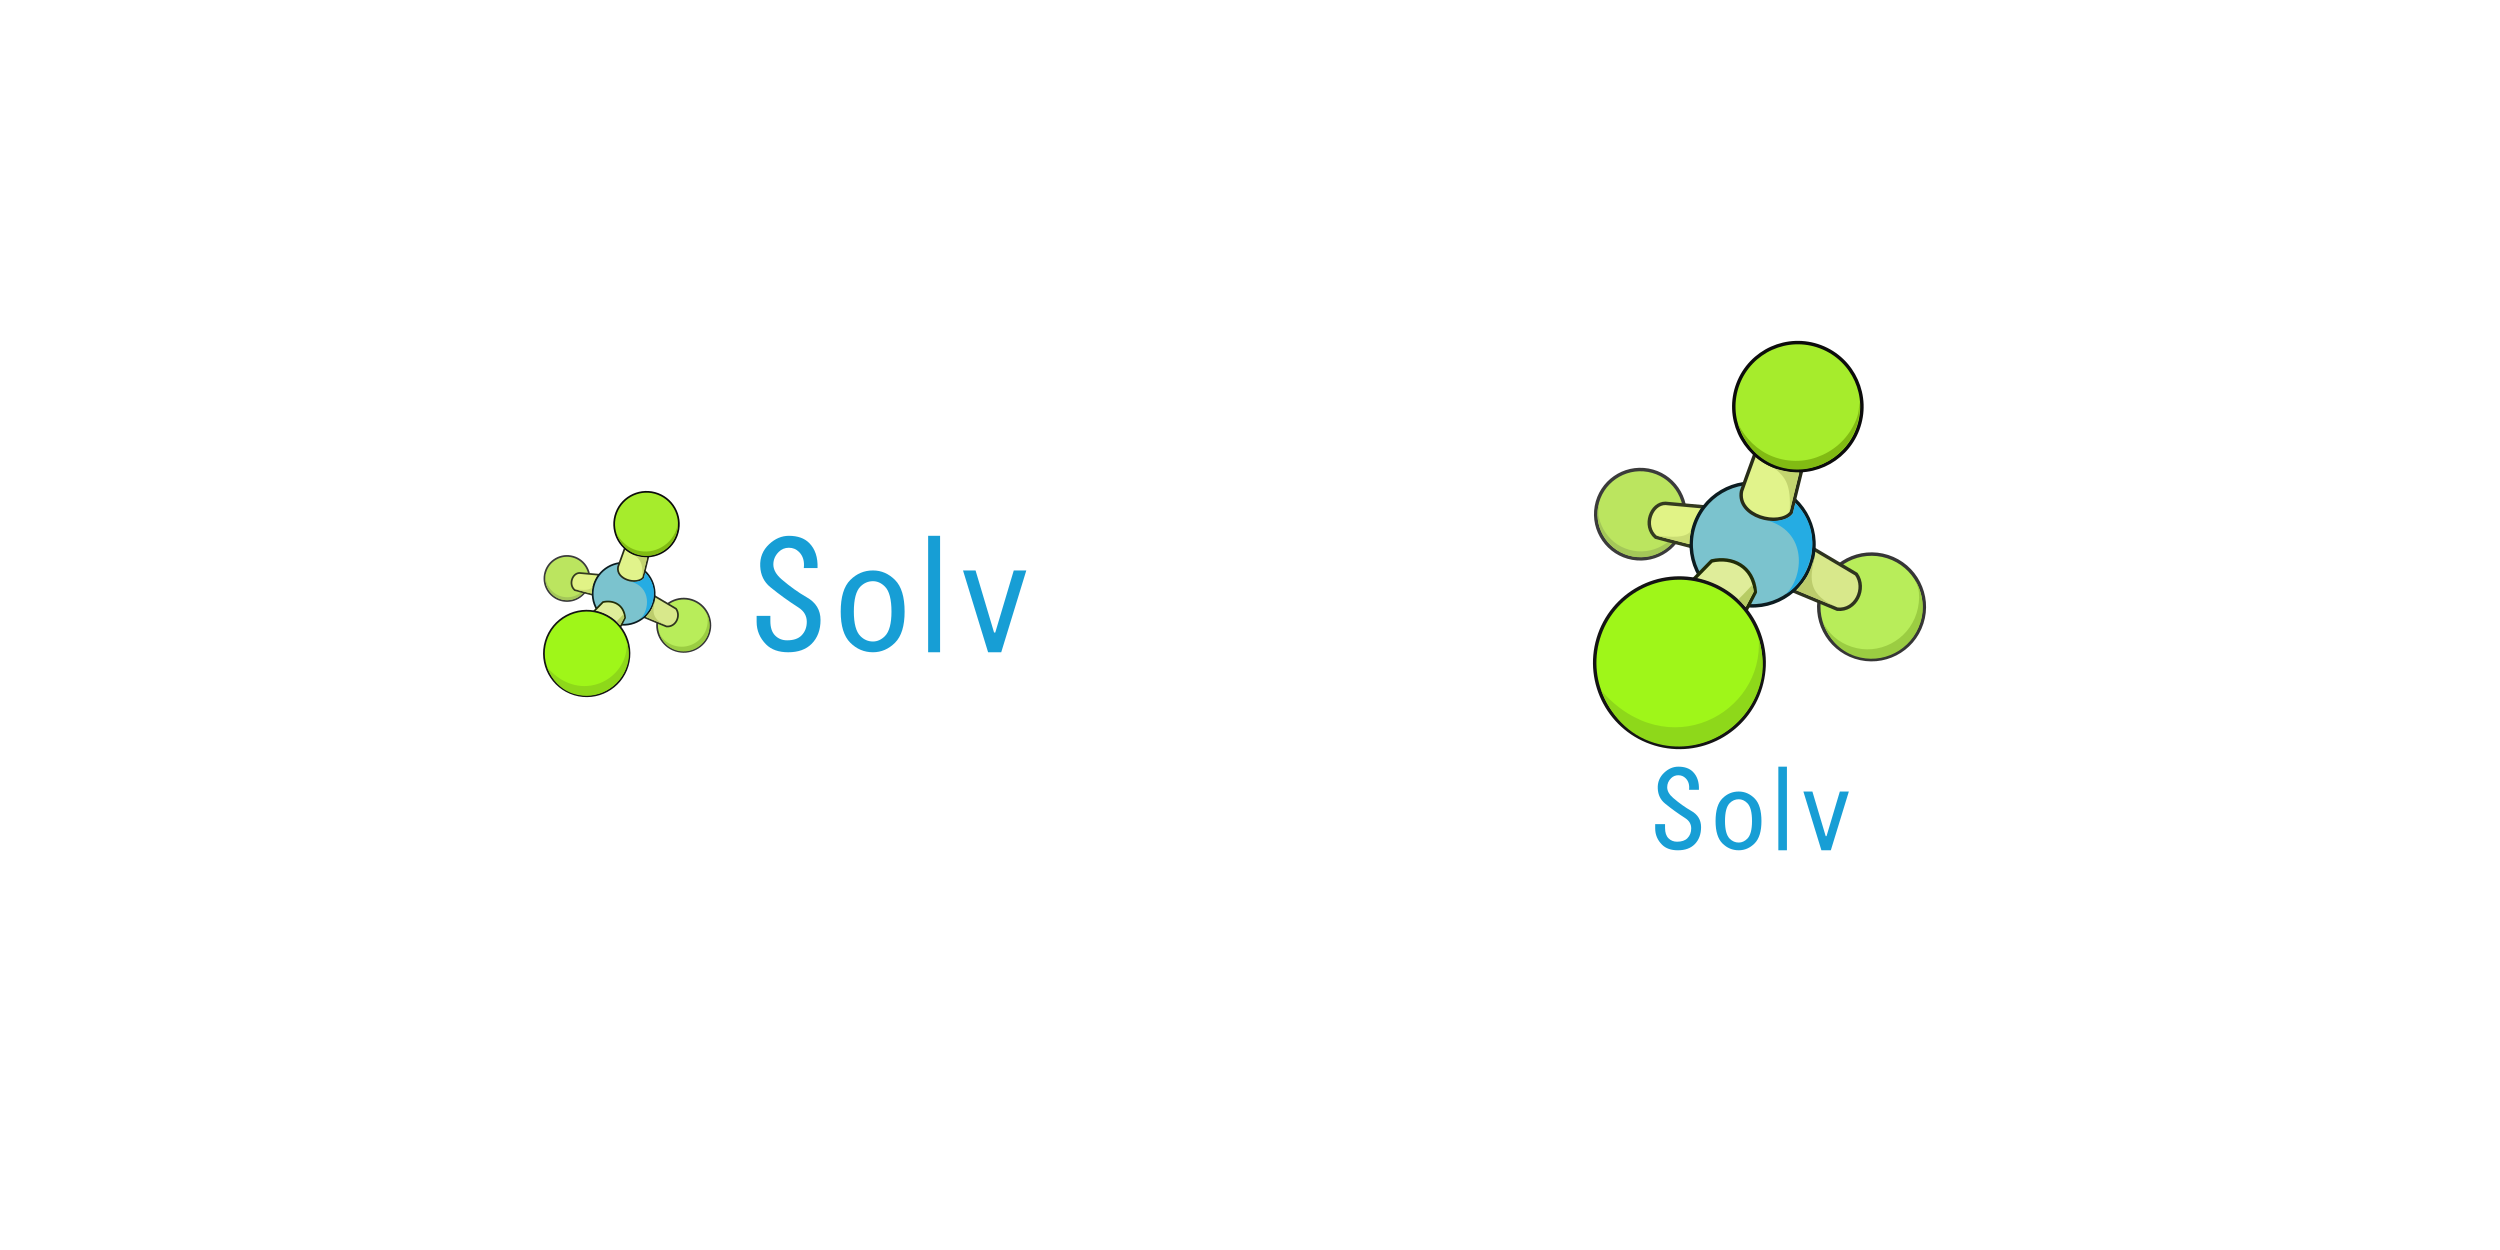
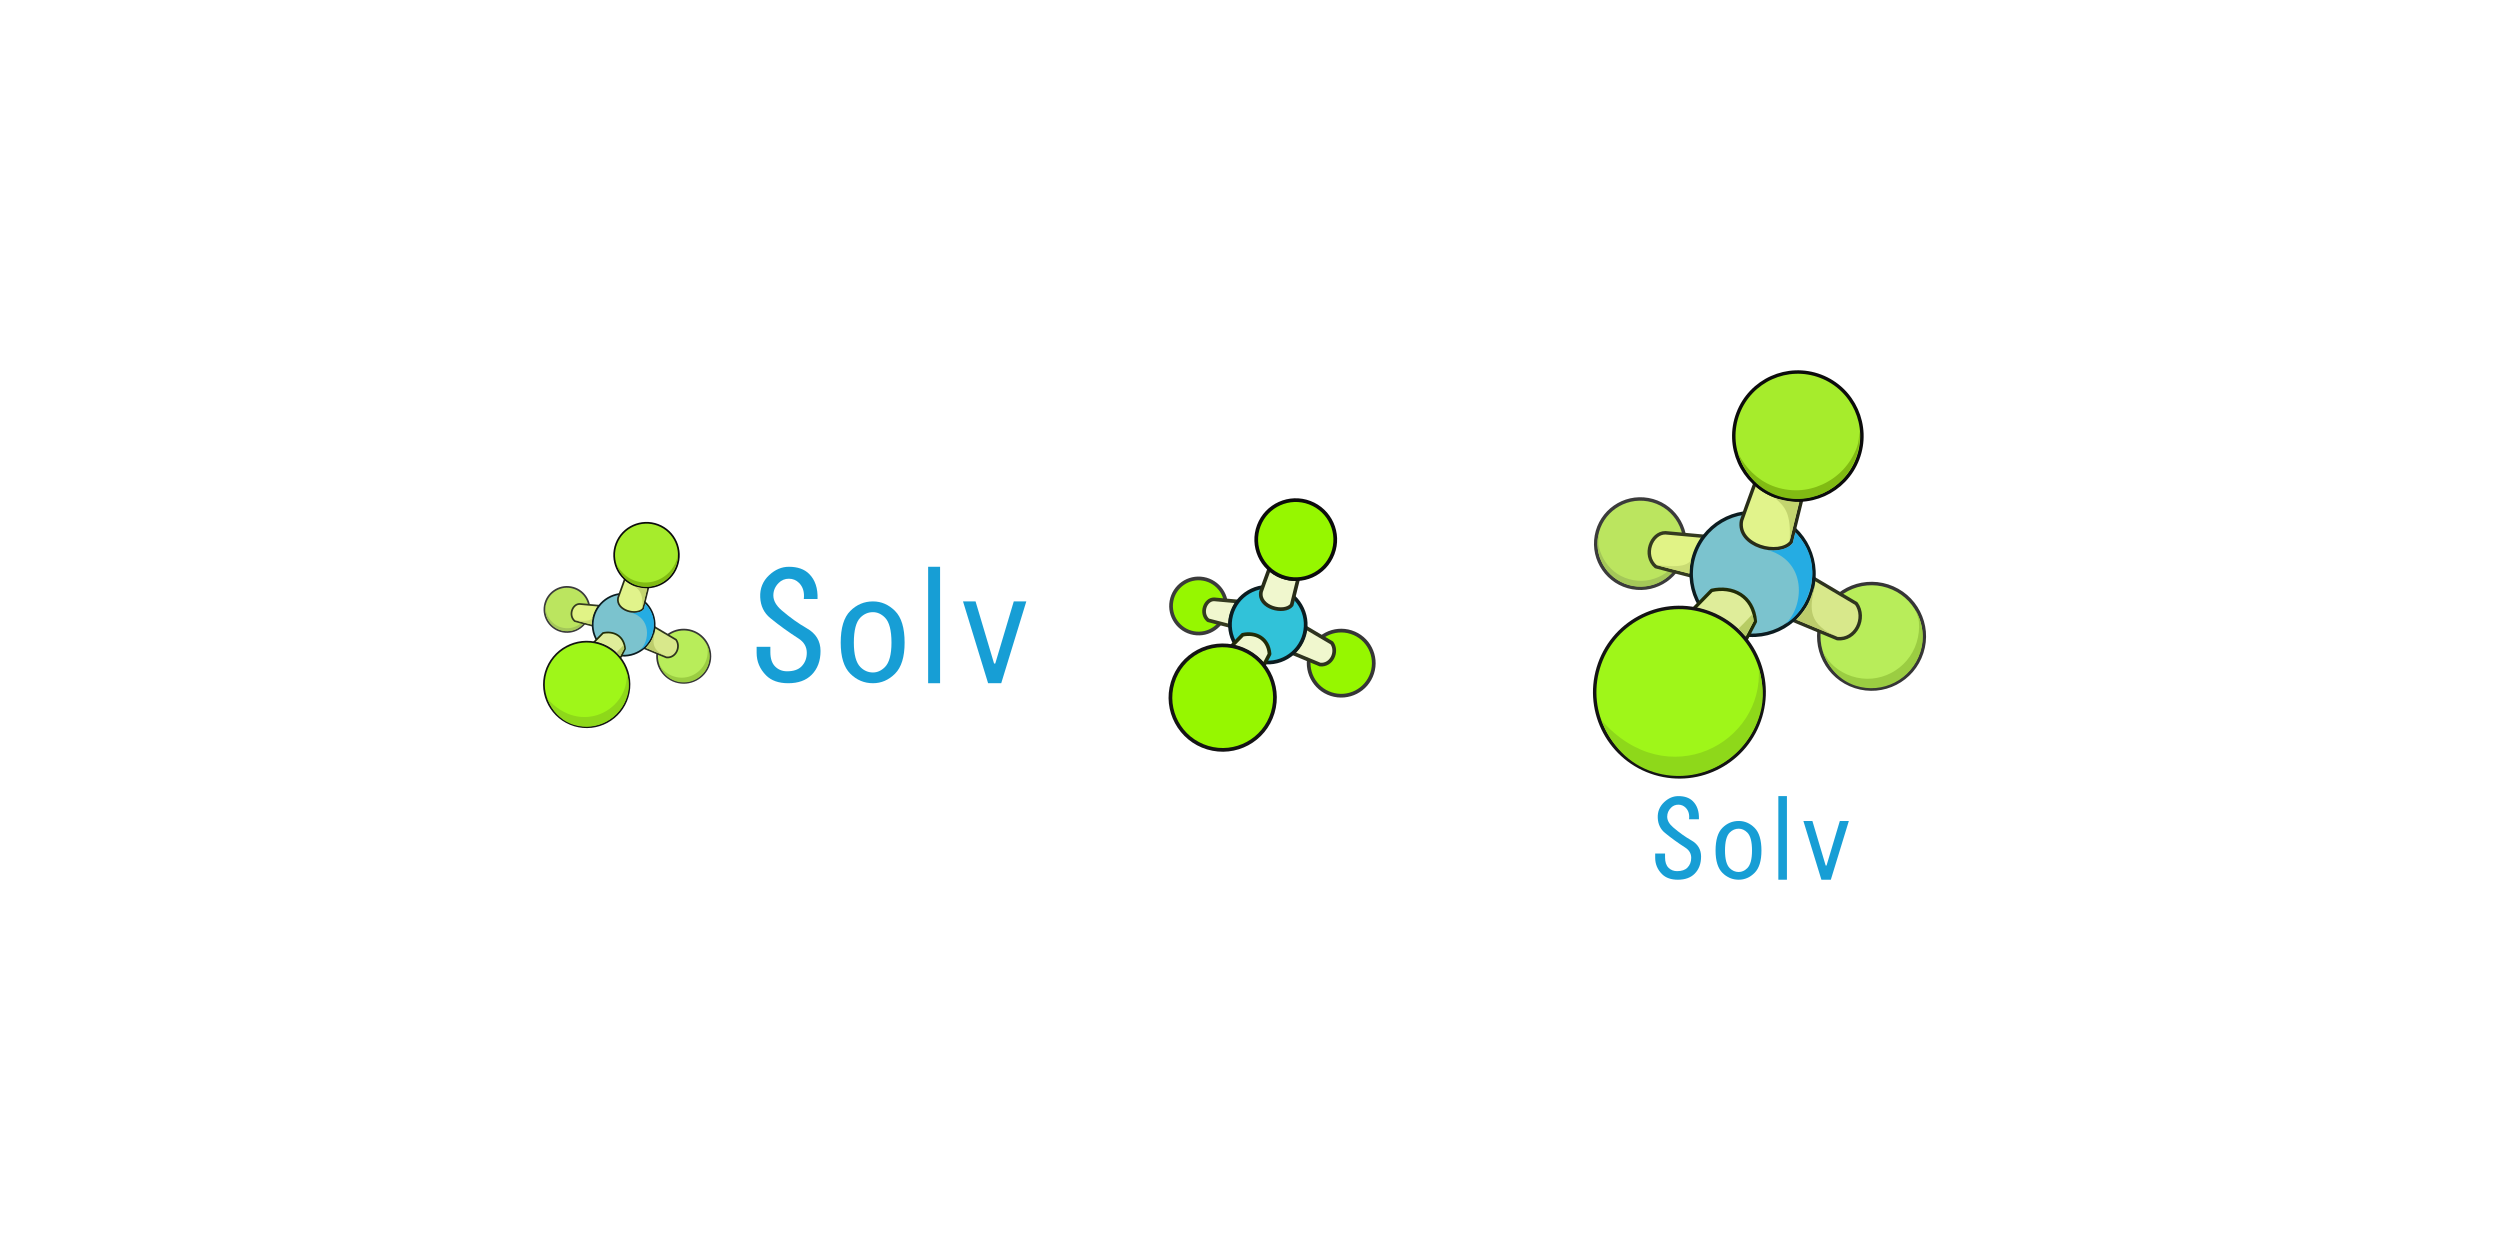
<svg xmlns="http://www.w3.org/2000/svg" width="2000" height="1000" id="svg4140" version="1.1">
  <defs id="defs4142" />
  <g id="layer1" transform="translate(0,936)">
-     <g id="g5387" transform="matrix(0.9016153,0,0,0.9016153,425.9428,-429.1684)">
+     <g id="g4001" transform="matrix(0.9016153,0,0,0.9016153,425.9428,-404.3942)">
      <g transform="matrix(3.103288,0,0,3.103288,-19.80746,-131.0871)" id="g5156">
        <path transform="matrix(-0.08377338,-0.0149803,-0.0149803,0.08377338,52.25045,10.3293)" style="fill:#bbe55f;fill-opacity:1;stroke:#3b3b3b;stroke-width:5.875;stroke-linecap:butt;stroke-linejoin:round;stroke-miterlimit:4;stroke-opacity:1;stroke-dasharray:none;display:inline" id="path2999-1-4" d="m 458.609,261.413 c 0,41.842 -33.92,75.761 -75.761,75.761 -41.842,0 -75.761,-33.92 -75.761,-75.761 0,-41.842 33.92,-75.761 75.761,-75.761 41.842,0 75.761,33.92 75.761,75.761 z" />
        <path transform="matrix(-0.09573612,-0.03085061,-0.03085061,0.09573612,94.35756,26.66013)" style="fill:#b8ed5a;fill-opacity:1;stroke:#363636;stroke-width:4.971;stroke-linecap:butt;stroke-linejoin:round;stroke-miterlimit:4;stroke-opacity:1;stroke-dasharray:none;display:inline" id="path2999-1-7-4-9" d="m 458.609,261.413 c 0,41.842 -33.92,75.761 -75.761,75.761 -41.842,0 -75.761,-33.92 -75.761,-75.761 0,-41.842 33.92,-75.761 75.761,-75.761 41.842,0 75.761,33.92 75.761,75.761 z" />
        <path style="fill:#a4c759;fill-opacity:1;stroke:none;display:inline" d="m 10.266,25.156 c -0.015,0.069 -0.078,0.112 -0.09,0.182 -0.604,3.403 1.652,6.673 5.03,7.281 3.379,0.609 6.595,-1.664 7.199,-5.066 0.041,-0.228 -0.015,-0.441 0,-0.667 -0.162,0.776 -0.437,1.525 -0.843,2.154 -0.44,0.681 -1.004,1.241 -1.657,1.699 -0.653,0.458 -1.412,0.791 -2.199,0.971 -0.787,0.18 -1.595,0.213 -2.44,0.061 -0.845,-0.152 -1.643,-0.467 -2.319,-0.91 -0.677,-0.444 -1.232,-1.011 -1.687,-1.669 -0.455,-0.657 -0.785,-1.391 -0.964,-2.184 -0.133,-0.59 -0.076,-1.223 -0.03,-1.851 z" id="path4927" />
        <path style="fill:#e1f386;fill-opacity:1;stroke:#343a20;stroke-width:0.5;stroke-linecap:butt;stroke-linejoin:round;stroke-miterlimit:4;stroke-opacity:1;stroke-dasharray:none;display:inline" d="m 25.469,25.438 -5.578,-0.509 c -2.056,-0.025 -3.307,3.26 -1.406,4.894 0,0 3.336,0.888 5.162,1.341 -0.128,-2.005 0.8,-4.2 1.785,-5.69 0.011,-0.014 0.026,-0.023 0.037,-0.037 z" id="path3310" />
        <path style="fill:#d8e88b;fill-opacity:1;stroke:#2e331f;stroke-width:0.5;stroke-linecap:butt;stroke-linejoin:round;stroke-miterlimit:4;stroke-opacity:1;stroke-dasharray:none;display:inline" d="m 38.292,37.548 6.402,2.664 c 2.683,0.269 4.207,-3.008 2.748,-5.06 l -6.143,-3.636 c -0.385,2.521 -1.337,4.386 -2.96,5.995 -0.015,0.013 -0.031,0.024 -0.046,0.037 z" id="path3331" />
        <path transform="matrix(-0.1132406,-0.02942785,-0.02942785,0.1132406,83.51471,12.53133)" style="fill:#7bc3ce;fill-opacity:1;stroke:#0c1c20;stroke-width:4.273;stroke-linecap:butt;stroke-linejoin:round;stroke-miterlimit:4;stroke-opacity:1;stroke-dasharray:none;display:inline" id="path2999-1-7-4-0-4" d="m 458.609,261.413 c 0,41.842 -33.92,75.761 -75.761,75.761 -41.842,0 -75.761,-33.92 -75.761,-75.761 0,-41.842 33.92,-75.761 75.761,-75.761 41.842,0 75.761,33.92 75.761,75.761 z" />
        <path style="fill:#e1f38b;fill-opacity:1;stroke:#282c18;stroke-width:0.5;stroke-linecap:butt;stroke-linejoin:round;stroke-miterlimit:4;stroke-opacity:1;stroke-dasharray:none;display:inline" d="m 32.801,17.804 c -0.69,1.897 -1.903,5.214 -1.933,5.367 -0.714,3.68 5.471,5.222 7.171,3.1 l 1.503,-6.083 c -0.071,0.004 -0.139,0.023 -0.209,0.026 -0.6,0.022 -1.2,-0.012 -1.807,-0.111 -0.607,-0.099 -1.212,-0.258 -1.809,-0.485 -0.597,-0.227 -1.164,-0.512 -1.683,-0.841 -0.449,-0.285 -0.848,-0.622 -1.234,-0.972 z" id="path3226" />
        <path style="fill:#dfed9a;fill-opacity:1;stroke:#212c08;stroke-width:0.5;stroke-linecap:butt;stroke-linejoin:round;stroke-miterlimit:4;stroke-opacity:1;stroke-dasharray:none;display:inline" d="m 26.556,33.245 -2.628,2.687 c 3.083,0.627 5.525,2.134 7.436,4.262 0.051,0.062 0.083,0.136 0.132,0.199 l 1.368,-2.647 C 32.579,33.991 29.522,32.574 26.556,33.245 z" id="path3865-2" />
        <path style="fill:#a6ec2c;fill-opacity:1;stroke:#0c0c0c;stroke-width:4.096;stroke-linecap:butt;stroke-linejoin:round;stroke-miterlimit:4;stroke-opacity:1;stroke-dasharray:none;display:inline" id="path2999-7" d="m 458.609,261.413 c 0,41.842 -33.92,75.761 -75.761,75.761 -41.842,0 -75.761,-33.92 -75.761,-75.761 0,-41.842 33.92,-75.761 75.761,-75.761 41.842,0 75.761,33.92 75.761,75.761 z" transform="matrix(-0.1141042,-0.04338657,-0.04338657,0.1141042,94.02702,-2.249057)" />
        <path transform="matrix(-0.1546153,-0.0464063,-0.0464063,0.1546153,93.22604,25.28787)" style="fill:#9ff619;fill-opacity:1;stroke:#141414;stroke-width:3.097;stroke-linecap:butt;stroke-linejoin:round;stroke-miterlimit:4;stroke-opacity:1;stroke-dasharray:none;display:inline" id="path2999-1-7-0" d="m 458.609,261.413 c 0,41.842 -33.92,75.761 -75.761,75.761 -41.842,0 -75.761,-33.92 -75.761,-75.761 0,-41.842 33.92,-75.761 75.761,-75.761 41.842,0 75.761,33.92 75.761,75.761 z" />
        <path style="fill:#81bb13;fill-opacity:1;stroke:none;display:inline" d="m 47.915,10.162 c -0.083,0.814 -0.1,1.637 -0.398,2.438 -0.463,1.242 -1.144,2.317 -1.99,3.219 -0.846,0.902 -1.87,1.622 -2.97,2.125 -1.099,0.503 -2.267,0.799 -3.49,0.844 -1.223,0.045 -2.488,-0.153 -3.704,-0.625 -1.136,-0.441 -2.111,-1.108 -2.939,-1.906 -0.828,-0.798 -1.508,-1.727 -2.021,-2.75 0.803,2.611 2.596,4.89 5.296,5.938 4.677,1.815 9.917,-0.601 11.695,-5.375 0.481,-1.291 0.608,-2.613 0.52,-3.906 z" id="path4756" />
        <path style="fill:#c3d46f;fill-opacity:1;stroke:none;display:inline" d="m 37.818,26.134 1.36,-5.656 c -1.192,0.086 -3.461,-0.543 -3.461,-0.543 1.471,1.252 2.32,2.238 2.101,6.199 z" id="path3226-4" />
        <path style="fill:#25ace3;fill-opacity:1;stroke:none;display:inline" d="m 37.21,38.082 c 1.785,-1.103 3.042,-2.955 3.604,-5.231 0.769,-3.118 -0.1,-5.879 -2.177,-7.944 l -0.363,1.493 c -0.388,0.51 -0.894,0.752 -1.677,0.954 -0.75,0.194 -1.639,0.212 -2.374,-0.046 6.367,1.508 5.622,8.392 2.987,10.774 z" id="path4813" />
        <path style="fill:#8ed81a;fill-opacity:1;stroke:none;display:inline" d="m 10.648,52 c 1.323,3.476 3.848,6.351 7.606,7.506 6.482,1.993 13.334,-1.764 15.28,-8.405 0.691,-2.357 0.412,-4.496 -0.189,-6.704 0.815,10.918 -13.168,18.412 -22.697,7.602 z" id="path4852" />
        <path style="fill:#9bcd42;fill-opacity:1;stroke:none;display:inline" d="m 42.66,42.181 c 0.727,2.188 2.331,4.058 4.666,4.82 3.91,1.276 8.104,-0.89 9.363,-4.851 0.673,-2.115 0.319,-4.274 -0.701,-6.056 0.19,0.565 0.435,1.097 0.488,1.699 0.085,0.975 -0.021,2.007 -0.335,2.997 -0.315,0.99 -0.802,1.854 -1.433,2.595 -0.631,0.741 -1.41,1.352 -2.257,1.792 -0.847,0.44 -1.783,0.717 -2.745,0.803 -0.962,0.086 -1.951,-0.021 -2.928,-0.34 -0.977,-0.319 -1.831,-0.813 -2.562,-1.452 -0.643,-0.562 -1.14,-1.273 -1.555,-2.008 z" id="path4966" />
        <path style="fill:#bccc6c;fill-opacity:1;stroke:none;display:inline" d="m 38.806,37.484 5.33,2.231 c -3.958,-1.982 -3.26,-4.289 -2.72,-7.067 -0.856,2.592 -0.836,2.804 -2.61,4.836 z" id="path3331-8" />
        <path style="fill:#b7cc64;fill-opacity:1;stroke:none;display:inline" d="m 30.427,38.771 c 0.433,0.49 0.594,0.598 1.017,1.122 l 1.204,-2.227 c 0,0 -0.063,-0.522 -0.233,-0.966 0,0 -1.12,1.237 -1.988,2.071 z" id="path3865-2-9" />
        <path style="fill:#cadc74;fill-opacity:1;stroke:none;display:inline" d="m 18.617,29.585 c 1.289,0.393 3.121,0.807 4.733,1.218 0.008,-0.858 0.072,-1.008 0.202,-1.849 -0.877,0.992 -2.608,0.871 -4.935,0.631 z" id="path3310-2" />
      </g>
      <g transform="matrix(3.391153,0,0,3.391153,34.8985,-377.6515)" id="g5150">
        <path id="path5138" style="font-size:40px;font-style:normal;font-variant:normal;font-weight:normal;font-stretch:normal;text-align:start;line-height:125%;letter-spacing:0px;word-spacing:0px;writing-mode:lr-tb;text-anchor:start;fill:#179ed5;fill-opacity:1;stroke:none;font-family:MS Gothic;-inkscape-font-specification:MS Gothic" d="m 54.934,97.199 c 2.187,1.875 4.375,3.438 6.562,4.688 2.396,1.354 3.594,3.333 3.594,5.938 -1.8e-5,2.604 -0.781,4.688 -2.344,6.25 -1.458,1.458 -3.49,2.188 -6.094,2.188 -2.5,0 -4.427,-0.677 -5.781,-2.031 -1.667,-1.667 -2.5,-3.646 -2.5,-5.938 l 0,-1.562 3.594,0 0,1.406 c -5e-6,1.667 0.417,2.917 1.25,3.75 0.833,0.833 1.875,1.25 3.125,1.25 1.667,0 2.917,-0.417 3.75,-1.25 0.937,-0.938 1.406,-2.135 1.406,-3.594 -1.4e-5,-1.562 -0.729,-2.812 -2.188,-3.75 -2.604,-1.667 -5.052,-3.437 -7.344,-5.313 -1.667,-1.354 -2.552,-3.177 -2.656,-5.469 -0.104,-2.292 0.677,-4.219 2.344,-5.781 1.562,-1.458 3.281,-2.187 5.156,-2.188 2.292,3.1e-5 4.062,0.625 5.312,1.875 1.562,1.563 2.292,3.75 2.188,6.562 l -3.594,0 c 0.208,-1.771 -0.208,-3.177 -1.25,-4.219 -0.729,-0.729 -1.615,-1.094 -2.656,-1.094 -1.042,2.8e-5 -1.927,0.365 -2.656,1.094 -0.938,0.938 -1.406,2.031 -1.406,3.281 -6e-6,1.354 0.729,2.656 2.188,3.906 z" />
        <path id="path5140" style="font-size:40px;font-style:normal;font-variant:normal;font-weight:normal;font-stretch:normal;text-align:start;line-height:125%;letter-spacing:0px;word-spacing:0px;writing-mode:lr-tb;text-anchor:start;fill:#179ed5;fill-opacity:1;stroke:none;font-family:MS Gothic;-inkscape-font-specification:MS Gothic" d="m 72.871,97.355 c 1.667,-1.667 3.646,-2.5 5.938,-2.5 2.187,2.2e-5 4.115,0.833 5.781,2.5 1.667,1.667 2.5,4.427 2.5,8.281 -1.8e-5,3.75 -0.833,6.458 -2.5,8.125 -1.667,1.667 -3.594,2.5 -5.781,2.5 -2.292,0 -4.271,-0.833 -5.938,-2.5 -1.667,-1.667 -2.5,-4.375 -2.5,-8.125 -10e-7,-3.854 0.833,-6.615 2.5,-8.281 z m 5.938,0.312 c -1.25,1.9e-5 -2.344,0.469 -3.281,1.406 -1.146,1.146 -1.719,3.333 -1.719,6.563 -5e-6,3.125 0.573,5.26 1.719,6.406 0.937,0.938 2.031,1.406 3.281,1.406 1.146,0 2.187,-0.469 3.125,-1.406 1.146,-1.146 1.719,-3.281 1.719,-6.406 -1.4e-5,-3.229 -0.573,-5.417 -1.719,-6.563 -0.938,-0.937 -1.979,-1.406 -3.125,-1.406 z" />
        <path style="font-size:40px;font-style:normal;font-variant:normal;font-weight:normal;font-stretch:normal;text-align:start;line-height:125%;letter-spacing:0px;word-spacing:0px;writing-mode:lr-tb;text-anchor:start;fill:#179ed5;fill-opacity:1;stroke:none;font-family:MS Gothic;-inkscape-font-specification:MS Gothic" id="path5142" d="m 96.371,116.261 -3.125,0 0,-30.469 3.125,0 z" />
        <path id="path5144" style="font-size:40px;font-style:normal;font-variant:normal;font-weight:normal;font-stretch:normal;text-align:start;line-height:125%;letter-spacing:0px;word-spacing:0px;writing-mode:lr-tb;text-anchor:start;fill:#179ed5;fill-opacity:1;stroke:none;font-family:MS Gothic;-inkscape-font-specification:MS Gothic" d="m 108.934,116.261 -6.562,-21.406 3.281,0 4.844,16.25 0.312,0 4.844,-16.25 3.281,0 -6.562,21.406 z" />
      </g>
    </g>
-     <g id="g5413" transform="matrix(2.154485,0,0,2.154485,962.9915,-370.804)">
+     <g transform="matrix(35.24034,0,0,35.24034,-274.4346,-1666.516)" id="g3945">
+       <path transform="matrix(-0.00812568,-0.00145303,-0.00145303,0.00812568,38.48781,32.91813)" style="fill:#96f700;fill-opacity:1;stroke:#3b3b3b;stroke-width:10.218;stroke-linecap:butt;stroke-linejoin:round;stroke-miterlimit:4;stroke-opacity:1;stroke-dasharray:none;display:inline" id="path2999-1-4-6" d="m 458.609,261.413 c 0,41.842 -33.92,75.761 -75.761,75.761 -41.842,0 -75.761,-33.92 -75.761,-75.761 0,-41.842 33.92,-75.761 75.761,-75.761 41.842,0 75.761,33.92 75.761,75.761 z" />
+       <path transform="matrix(-0.00928602,-0.00299238,-0.00299238,0.00928602,42.57203,34.50216)" style="fill:#96f700;fill-opacity:1;stroke:#363636;stroke-width:8.645;stroke-linecap:butt;stroke-linejoin:round;stroke-miterlimit:4;stroke-opacity:1;stroke-dasharray:none;display:inline" id="path2999-1-7-4-9-5" d="m 458.609,261.413 c 0,41.842 -33.92,75.761 -75.761,75.761 -41.842,0 -75.761,-33.92 -75.761,-75.761 0,-41.842 33.92,-75.761 75.761,-75.761 41.842,0 75.761,33.92 75.761,75.761 z" />
+       <path style="fill:#f0f7ce;fill-opacity:1;stroke:#343a20;stroke-width:0.084;stroke-linecap:butt;stroke-linejoin:round;stroke-miterlimit:4;stroke-opacity:1;stroke-dasharray:none;display:inline" d="m 35.89,34.384 -0.541,-0.049 c -0.199,-0.002 -0.321,0.316 -0.136,0.475 0,0 0.324,0.086 0.501,0.13 -0.012,-0.195 0.078,-0.407 0.173,-0.552 10e-4,-0.001 0.003,-0.002 0.004,-0.004 z" id="path3310-02" />
+       <path style="fill:#f0f7ce;fill-opacity:1;stroke:#2e331f;stroke-width:0.084;stroke-linecap:butt;stroke-linejoin:round;stroke-miterlimit:4;stroke-opacity:1;stroke-dasharray:none;display:inline" d="m 37.134,35.558 0.621,0.258 c 0.26,0.026 0.408,-0.292 0.267,-0.491 L 37.425,34.973 c -0.037,0.245 -0.13,0.425 -0.287,0.581 -0.001,0.001 -0.003,0.002 -0.004,0.004 z" id="path3331-86" />
+       <path transform="matrix(-0.01098388,-0.00285438,-0.00285438,0.01098388,41.52032,33.13172)" style="fill:#31c2d9;fill-opacity:1;stroke:#0c1c20;stroke-width:7.432;stroke-linecap:butt;stroke-linejoin:round;stroke-miterlimit:4;stroke-opacity:1;stroke-dasharray:none;display:inline" id="path2999-1-7-4-0-4-0" d="m 458.609,261.413 c 0,41.842 -33.92,75.761 -75.761,75.761 -41.842,0 -75.761,-33.92 -75.761,-75.761 0,-41.842 33.92,-75.761 75.761,-75.761 41.842,0 75.761,33.92 75.761,75.761 z" />
+       <path style="fill:#f0f7ce;fill-opacity:1;stroke:#282c18;stroke-width:0.084;stroke-linecap:butt;stroke-linejoin:round;stroke-miterlimit:4;stroke-opacity:1;stroke-dasharray:none;display:inline" d="m 36.601,33.643 c -0.067,0.184 -0.185,0.506 -0.187,0.521 -0.069,0.357 0.531,0.507 0.696,0.301 l 0.146,-0.59 c -0.007,4.07e-4 -0.013,0.002 -0.02,0.003 -0.058,0.002 -0.116,-0.001 -0.175,-0.011 -0.059,-0.01 -0.118,-0.025 -0.175,-0.047 -0.058,-0.022 -0.113,-0.05 -0.163,-0.082 -0.044,-0.028 -0.082,-0.06 -0.12,-0.094 z" id="path3226-2" />
+       <path style="fill:#f0f7ce;fill-opacity:1;stroke:#212c08;stroke-width:0.084;stroke-linecap:butt;stroke-linejoin:round;stroke-miterlimit:4;stroke-opacity:1;stroke-dasharray:none;display:inline" d="m 35.996,35.141 -0.255,0.261 c 0.299,0.061 0.536,0.207 0.721,0.413 0.005,0.006 0.008,0.013 0.013,0.019 l 0.133,-0.257 c -0.028,-0.364 -0.324,-0.502 -0.612,-0.437 z" id="path3865-2-4" />
+       <path style="fill:#96f700;fill-opacity:1;stroke:#0c0c0c;stroke-width:7.123;stroke-linecap:butt;stroke-linejoin:round;stroke-miterlimit:4;stroke-opacity:1;stroke-dasharray:none;display:inline" id="path2999-7-8" d="m 458.609,261.413 c 0,41.842 -33.92,75.761 -75.761,75.761 -41.842,0 -75.761,-33.92 -75.761,-75.761 0,-41.842 33.92,-75.761 75.761,-75.761 41.842,0 75.761,33.92 75.761,75.761 z" transform="matrix(-0.01106765,-0.00420832,-0.00420832,0.01106765,42.53997,31.69808)" />
+       <path transform="matrix(-0.01499706,-0.00450122,-0.00450122,0.01499706,42.46228,34.36906)" style="fill:#96f700;fill-opacity:1;stroke:#141414;stroke-width:5.387;stroke-linecap:butt;stroke-linejoin:round;stroke-miterlimit:4;stroke-opacity:1;stroke-dasharray:none;display:inline" id="path2999-1-7-0-6" d="m 458.609,261.413 c 0,41.842 -33.92,75.761 -75.761,75.761 -41.842,0 -75.761,-33.92 -75.761,-75.761 0,-41.842 33.92,-75.761 75.761,-75.761 41.842,0 75.761,33.92 75.761,75.761 z" />
+     </g>
+     <g id="g5413" transform="matrix(2.154485,0,0,2.154485,962.9915,-347.2556)">
      <g id="g5439" transform="translate(-9.282958,-7.426364)">
        <g id="g5156-9" transform="matrix(2.571836,0,0,2.571836,129.5862,-132.1204)">
          <path d="m 458.609,261.413 c 0,41.842 -33.92,75.761 -75.761,75.761 -41.842,0 -75.761,-33.92 -75.761,-75.761 0,-41.842 33.92,-75.761 75.761,-75.761 41.842,0 75.761,33.92 75.761,75.761 z" id="path2999-1-4-8" style="fill:#bbe55f;fill-opacity:1;stroke:#3b3b3b;stroke-width:5.875;stroke-linecap:butt;stroke-linejoin:round;stroke-miterlimit:4;stroke-opacity:1;stroke-dasharray:none;display:inline" transform="matrix(-0.08377338,-0.0149803,-0.0149803,0.08377338,52.25045,10.3293)" />
          <path d="m 458.609,261.413 c 0,41.842 -33.92,75.761 -75.761,75.761 -41.842,0 -75.761,-33.92 -75.761,-75.761 0,-41.842 33.92,-75.761 75.761,-75.761 41.842,0 75.761,33.92 75.761,75.761 z" id="path2999-1-7-4-9-6" style="fill:#b8ed5a;fill-opacity:1;stroke:#363636;stroke-width:4.971;stroke-linecap:butt;stroke-linejoin:round;stroke-miterlimit:4;stroke-opacity:1;stroke-dasharray:none;display:inline" transform="matrix(-0.09573612,-0.03085061,-0.03085061,0.09573612,94.35756,26.66013)" />
          <path id="path4927-5" d="m 10.266,25.156 c -0.015,0.069 -0.078,0.112 -0.09,0.182 -0.604,3.403 1.652,6.673 5.03,7.281 3.379,0.609 6.595,-1.664 7.199,-5.066 0.041,-0.228 -0.015,-0.441 0,-0.667 -0.162,0.776 -0.437,1.525 -0.843,2.154 -0.44,0.681 -1.004,1.241 -1.657,1.699 -0.653,0.458 -1.412,0.791 -2.199,0.971 -0.787,0.18 -1.595,0.213 -2.44,0.061 -0.845,-0.152 -1.643,-0.467 -2.319,-0.91 -0.677,-0.444 -1.232,-1.011 -1.687,-1.669 -0.455,-0.657 -0.785,-1.391 -0.964,-2.184 -0.133,-0.59 -0.076,-1.223 -0.03,-1.851 z" style="fill:#a4c759;fill-opacity:1;stroke:none;display:inline" />
          <path id="path3310-0" d="m 25.469,25.438 -5.578,-0.509 c -2.056,-0.025 -3.307,3.26 -1.406,4.894 0,0 3.336,0.888 5.162,1.341 -0.128,-2.005 0.8,-4.2 1.785,-5.69 0.011,-0.014 0.026,-0.023 0.037,-0.037 z" style="fill:#e1f386;fill-opacity:1;stroke:#343a20;stroke-width:0.5;stroke-linecap:butt;stroke-linejoin:round;stroke-miterlimit:4;stroke-opacity:1;stroke-dasharray:none;display:inline" />
          <path id="path3331-2" d="m 38.292,37.548 6.402,2.664 c 2.683,0.269 4.207,-3.008 2.748,-5.06 l -6.143,-3.636 c -0.385,2.521 -1.337,4.386 -2.96,5.995 -0.015,0.013 -0.031,0.024 -0.046,0.037 z" style="fill:#d8e88b;fill-opacity:1;stroke:#2e331f;stroke-width:0.5;stroke-linecap:butt;stroke-linejoin:round;stroke-miterlimit:4;stroke-opacity:1;stroke-dasharray:none;display:inline" />
          <path d="m 458.609,261.413 c 0,41.842 -33.92,75.761 -75.761,75.761 -41.842,0 -75.761,-33.92 -75.761,-75.761 0,-41.842 33.92,-75.761 75.761,-75.761 41.842,0 75.761,33.92 75.761,75.761 z" id="path2999-1-7-4-0-4-8" style="fill:#7bc3ce;fill-opacity:1;stroke:#0c1c20;stroke-width:4.273;stroke-linecap:butt;stroke-linejoin:round;stroke-miterlimit:4;stroke-opacity:1;stroke-dasharray:none;display:inline" transform="matrix(-0.1132406,-0.02942785,-0.02942785,0.1132406,83.51471,12.53133)" />
          <path id="path3226-6" d="m 32.801,17.804 c -0.69,1.897 -1.903,5.214 -1.933,5.367 -0.714,3.68 5.471,5.222 7.171,3.1 l 1.503,-6.083 c -0.071,0.004 -0.139,0.023 -0.209,0.026 -0.6,0.022 -1.2,-0.012 -1.807,-0.111 -0.607,-0.099 -1.212,-0.258 -1.809,-0.485 -0.597,-0.227 -1.164,-0.512 -1.683,-0.841 -0.449,-0.285 -0.848,-0.622 -1.234,-0.972 z" style="fill:#e1f38b;fill-opacity:1;stroke:#282c18;stroke-width:0.5;stroke-linecap:butt;stroke-linejoin:round;stroke-miterlimit:4;stroke-opacity:1;stroke-dasharray:none;display:inline" />
          <path id="path3865-2-0" d="m 26.556,33.245 -2.628,2.687 c 3.083,0.627 5.525,2.134 7.436,4.262 0.051,0.062 0.083,0.136 0.132,0.199 l 1.368,-2.647 C 32.579,33.991 29.522,32.574 26.556,33.245 z" style="fill:#dfed9a;fill-opacity:1;stroke:#212c08;stroke-width:0.5;stroke-linecap:butt;stroke-linejoin:round;stroke-miterlimit:4;stroke-opacity:1;stroke-dasharray:none;display:inline" />
          <path transform="matrix(-0.1141042,-0.04338657,-0.04338657,0.1141042,94.02702,-2.249057)" d="m 458.609,261.413 c 0,41.842 -33.92,75.761 -75.761,75.761 -41.842,0 -75.761,-33.92 -75.761,-75.761 0,-41.842 33.92,-75.761 75.761,-75.761 41.842,0 75.761,33.92 75.761,75.761 z" id="path2999-7-2" style="fill:#a6ec2c;fill-opacity:1;stroke:#0c0c0c;stroke-width:4.096;stroke-linecap:butt;stroke-linejoin:round;stroke-miterlimit:4;stroke-opacity:1;stroke-dasharray:none;display:inline" />
          <path d="m 458.609,261.413 c 0,41.842 -33.92,75.761 -75.761,75.761 -41.842,0 -75.761,-33.92 -75.761,-75.761 0,-41.842 33.92,-75.761 75.761,-75.761 41.842,0 75.761,33.92 75.761,75.761 z" id="path2999-1-7-0-4" style="fill:#9ff619;fill-opacity:1;stroke:#141414;stroke-width:3.097;stroke-linecap:butt;stroke-linejoin:round;stroke-miterlimit:4;stroke-opacity:1;stroke-dasharray:none;display:inline" transform="matrix(-0.1546153,-0.0464063,-0.0464063,0.1546153,93.22604,25.28787)" />
          <path id="path4756-8" d="m 47.915,10.162 c -0.083,0.814 -0.1,1.637 -0.398,2.438 -0.463,1.242 -1.144,2.317 -1.99,3.219 -0.846,0.902 -1.87,1.622 -2.97,2.125 -1.099,0.503 -2.267,0.799 -3.49,0.844 -1.223,0.045 -2.488,-0.153 -3.704,-0.625 -1.136,-0.441 -2.111,-1.108 -2.939,-1.906 -0.828,-0.798 -1.508,-1.727 -2.021,-2.75 0.803,2.611 2.596,4.89 5.296,5.938 4.677,1.815 9.917,-0.601 11.695,-5.375 0.481,-1.291 0.608,-2.613 0.52,-3.906 z" style="fill:#81bb13;fill-opacity:1;stroke:none;display:inline" />
          <path id="path3226-4-6" d="m 37.818,26.134 1.36,-5.656 c -1.192,0.086 -3.461,-0.543 -3.461,-0.543 1.471,1.252 2.32,2.238 2.101,6.199 z" style="fill:#c3d46f;fill-opacity:1;stroke:none;display:inline" />
          <path id="path4813-5" d="m 37.21,38.082 c 1.785,-1.103 3.042,-2.955 3.604,-5.231 0.769,-3.118 -0.1,-5.879 -2.177,-7.944 l -0.363,1.493 c -0.388,0.51 -0.894,0.752 -1.677,0.954 -0.75,0.194 -1.639,0.212 -2.374,-0.046 6.367,1.508 5.622,8.392 2.987,10.774 z" style="fill:#25ace3;fill-opacity:1;stroke:none;display:inline" />
          <path id="path4852-0" d="m 10.648,52 c 1.323,3.476 3.848,6.351 7.606,7.506 6.482,1.993 13.334,-1.764 15.28,-8.405 0.691,-2.357 0.412,-4.496 -0.189,-6.704 0.815,10.918 -13.168,18.412 -22.697,7.602 z" style="fill:#8ed81a;fill-opacity:1;stroke:none;display:inline" />
          <path id="path4966-9" d="m 42.66,42.181 c 0.727,2.188 2.331,4.058 4.666,4.82 3.91,1.276 8.104,-0.89 9.363,-4.851 0.673,-2.115 0.319,-4.274 -0.701,-6.056 0.19,0.565 0.435,1.097 0.488,1.699 0.085,0.975 -0.021,2.007 -0.335,2.997 -0.315,0.99 -0.802,1.854 -1.433,2.595 -0.631,0.741 -1.41,1.352 -2.257,1.792 -0.847,0.44 -1.783,0.717 -2.745,0.803 -0.962,0.086 -1.951,-0.021 -2.928,-0.34 -0.977,-0.319 -1.831,-0.813 -2.562,-1.452 -0.643,-0.562 -1.14,-1.273 -1.555,-2.008 z" style="fill:#9bcd42;fill-opacity:1;stroke:none;display:inline" />
          <path id="path3331-8-0" d="m 38.806,37.484 5.33,2.231 c -3.958,-1.982 -3.26,-4.289 -2.72,-7.067 -0.856,2.592 -0.836,2.804 -2.61,4.836 z" style="fill:#bccc6c;fill-opacity:1;stroke:none;display:inline" />
          <path id="path3865-2-9-0" d="m 30.427,38.771 c 0.433,0.49 0.594,0.598 1.017,1.122 l 1.204,-2.227 c 0,0 -0.063,-0.522 -0.233,-0.966 0,0 -1.12,1.237 -1.988,2.071 z" style="fill:#b7cc64;fill-opacity:1;stroke:none;display:inline" />
          <path id="path3310-2-6" d="m 18.617,29.585 c 1.289,0.393 3.121,0.807 4.733,1.218 0.008,-0.858 0.072,-1.008 0.202,-1.849 -0.877,0.992 -2.608,0.871 -4.935,0.631 z" style="fill:#cadc74;fill-opacity:1;stroke:none;display:inline" />
        </g>
        <g id="g5150-1" transform="matrix(1.019048,0,0,1.019048,127.622,-57.65833)">
          <path d="m 54.934,97.199 c 2.187,1.875 4.375,3.438 6.562,4.688 2.396,1.354 3.594,3.333 3.594,5.938 -1.8e-5,2.604 -0.781,4.688 -2.344,6.25 -1.458,1.458 -3.49,2.188 -6.094,2.188 -2.5,0 -4.427,-0.677 -5.781,-2.031 -1.667,-1.667 -2.5,-3.646 -2.5,-5.938 l 0,-1.562 3.594,0 0,1.406 c -5e-6,1.667 0.417,2.917 1.25,3.75 0.833,0.833 1.875,1.25 3.125,1.25 1.667,0 2.917,-0.417 3.75,-1.25 0.937,-0.938 1.406,-2.135 1.406,-3.594 -1.4e-5,-1.562 -0.729,-2.812 -2.188,-3.75 -2.604,-1.667 -5.052,-3.437 -7.344,-5.313 -1.667,-1.354 -2.552,-3.177 -2.656,-5.469 -0.104,-2.292 0.677,-4.219 2.344,-5.781 1.562,-1.458 3.281,-2.187 5.156,-2.188 2.292,3.1e-5 4.062,0.625 5.312,1.875 1.562,1.563 2.292,3.75 2.188,6.562 l -3.594,0 c 0.208,-1.771 -0.208,-3.177 -1.25,-4.219 -0.729,-0.729 -1.615,-1.094 -2.656,-1.094 -1.042,2.8e-5 -1.927,0.365 -2.656,1.094 -0.938,0.938 -1.406,2.031 -1.406,3.281 -6e-6,1.354 0.729,2.656 2.188,3.906 z" style="font-size:40px;font-style:normal;font-variant:normal;font-weight:normal;font-stretch:normal;text-align:start;line-height:125%;letter-spacing:0px;word-spacing:0px;writing-mode:lr-tb;text-anchor:start;fill:#179ed5;fill-opacity:1;stroke:none;font-family:MS Gothic;-inkscape-font-specification:MS Gothic" id="path5138-3" />
          <path d="m 72.871,97.355 c 1.667,-1.667 3.646,-2.5 5.938,-2.5 2.187,2.2e-5 4.115,0.833 5.781,2.5 1.667,1.667 2.5,4.427 2.5,8.281 -1.8e-5,3.75 -0.833,6.458 -2.5,8.125 -1.667,1.667 -3.594,2.5 -5.781,2.5 -2.292,0 -4.271,-0.833 -5.938,-2.5 -1.667,-1.667 -2.5,-4.375 -2.5,-8.125 -10e-7,-3.854 0.833,-6.615 2.5,-8.281 z m 5.938,0.312 c -1.25,1.9e-5 -2.344,0.469 -3.281,1.406 -1.146,1.146 -1.719,3.333 -1.719,6.563 -5e-6,3.125 0.573,5.26 1.719,6.406 0.937,0.938 2.031,1.406 3.281,1.406 1.146,0 2.187,-0.469 3.125,-1.406 1.146,-1.146 1.719,-3.281 1.719,-6.406 -1.4e-5,-3.229 -0.573,-5.417 -1.719,-6.563 -0.938,-0.937 -1.979,-1.406 -3.125,-1.406 z" style="font-size:40px;font-style:normal;font-variant:normal;font-weight:normal;font-stretch:normal;text-align:start;line-height:125%;letter-spacing:0px;word-spacing:0px;writing-mode:lr-tb;text-anchor:start;fill:#179ed5;fill-opacity:1;stroke:none;font-family:MS Gothic;-inkscape-font-specification:MS Gothic" id="path5140-8" />
          <path d="m 96.371,116.261 -3.125,0 0,-30.469 3.125,0 z" id="path5142-9" style="font-size:40px;font-style:normal;font-variant:normal;font-weight:normal;font-stretch:normal;text-align:start;line-height:125%;letter-spacing:0px;word-spacing:0px;writing-mode:lr-tb;text-anchor:start;fill:#179ed5;fill-opacity:1;stroke:none;font-family:MS Gothic;-inkscape-font-specification:MS Gothic" />
          <path d="m 108.934,116.261 -6.562,-21.406 3.281,0 4.844,16.25 0.312,0 4.844,-16.25 3.281,0 -6.562,21.406 z" style="font-size:40px;font-style:normal;font-variant:normal;font-weight:normal;font-stretch:normal;text-align:start;line-height:125%;letter-spacing:0px;word-spacing:0px;writing-mode:lr-tb;text-anchor:start;fill:#179ed5;fill-opacity:1;stroke:none;font-family:MS Gothic;-inkscape-font-specification:MS Gothic" id="path5144-3" />
        </g>
      </g>
    </g>
  </g>
</svg>
